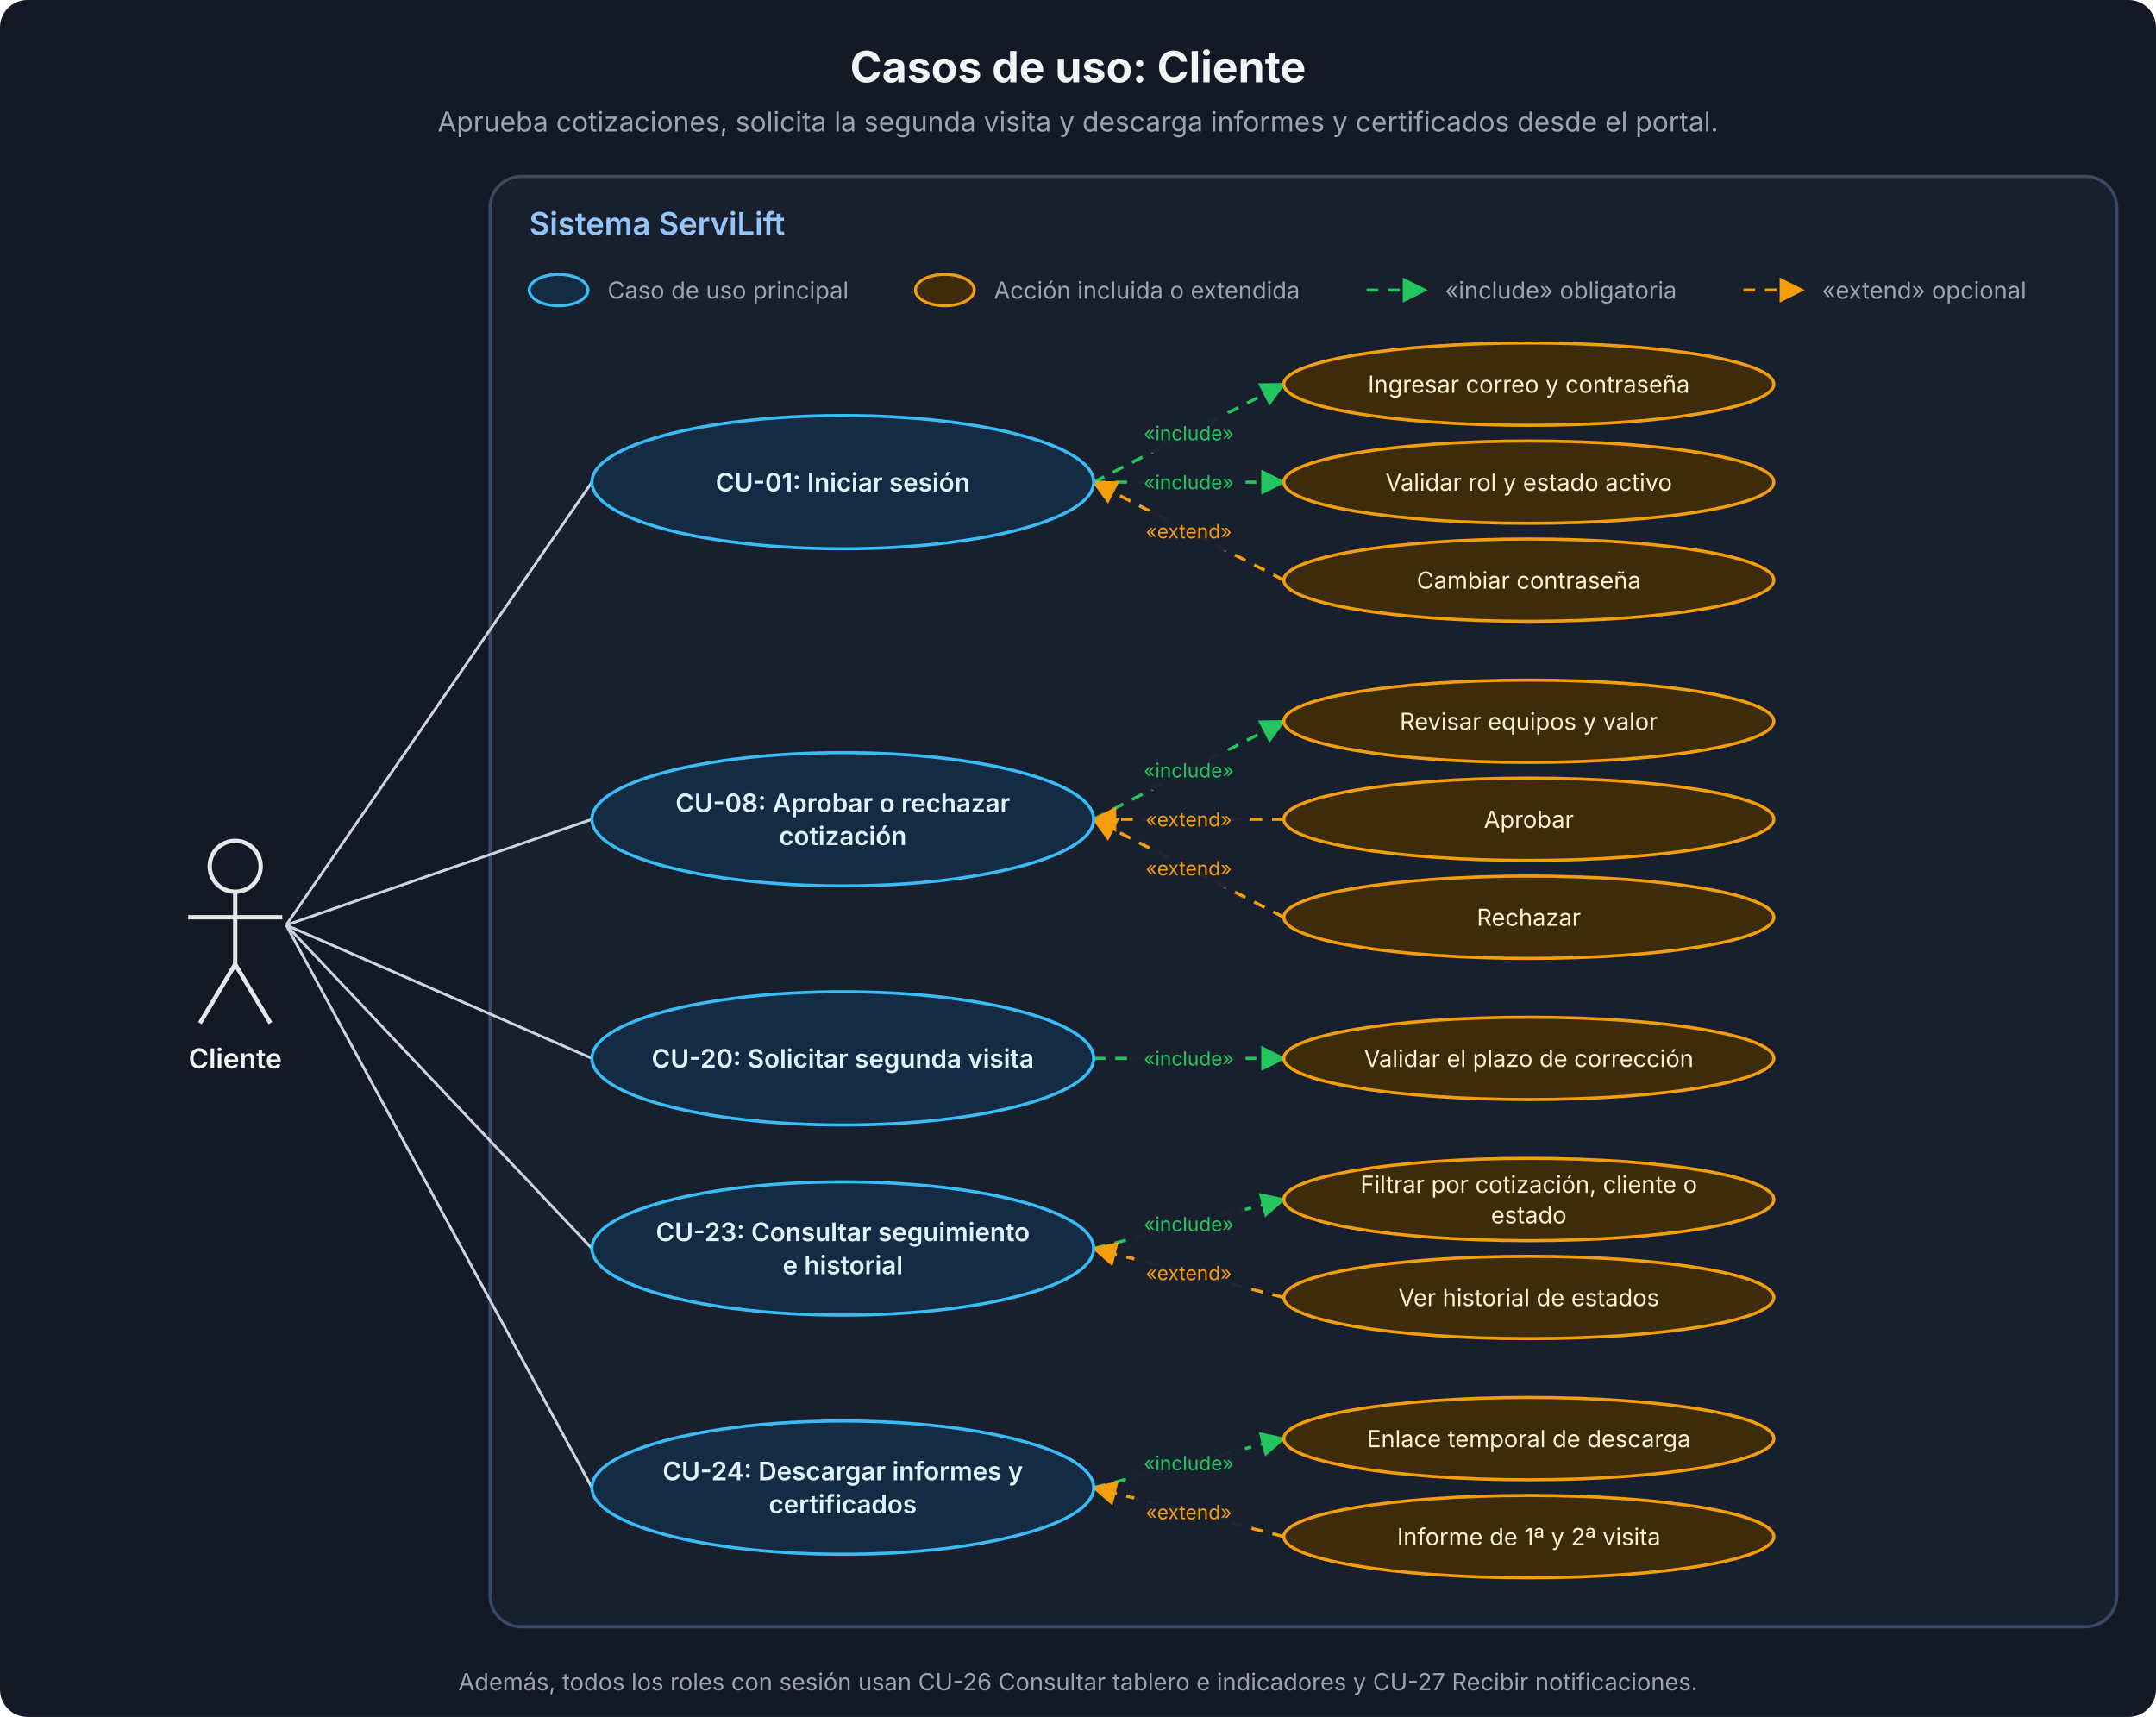
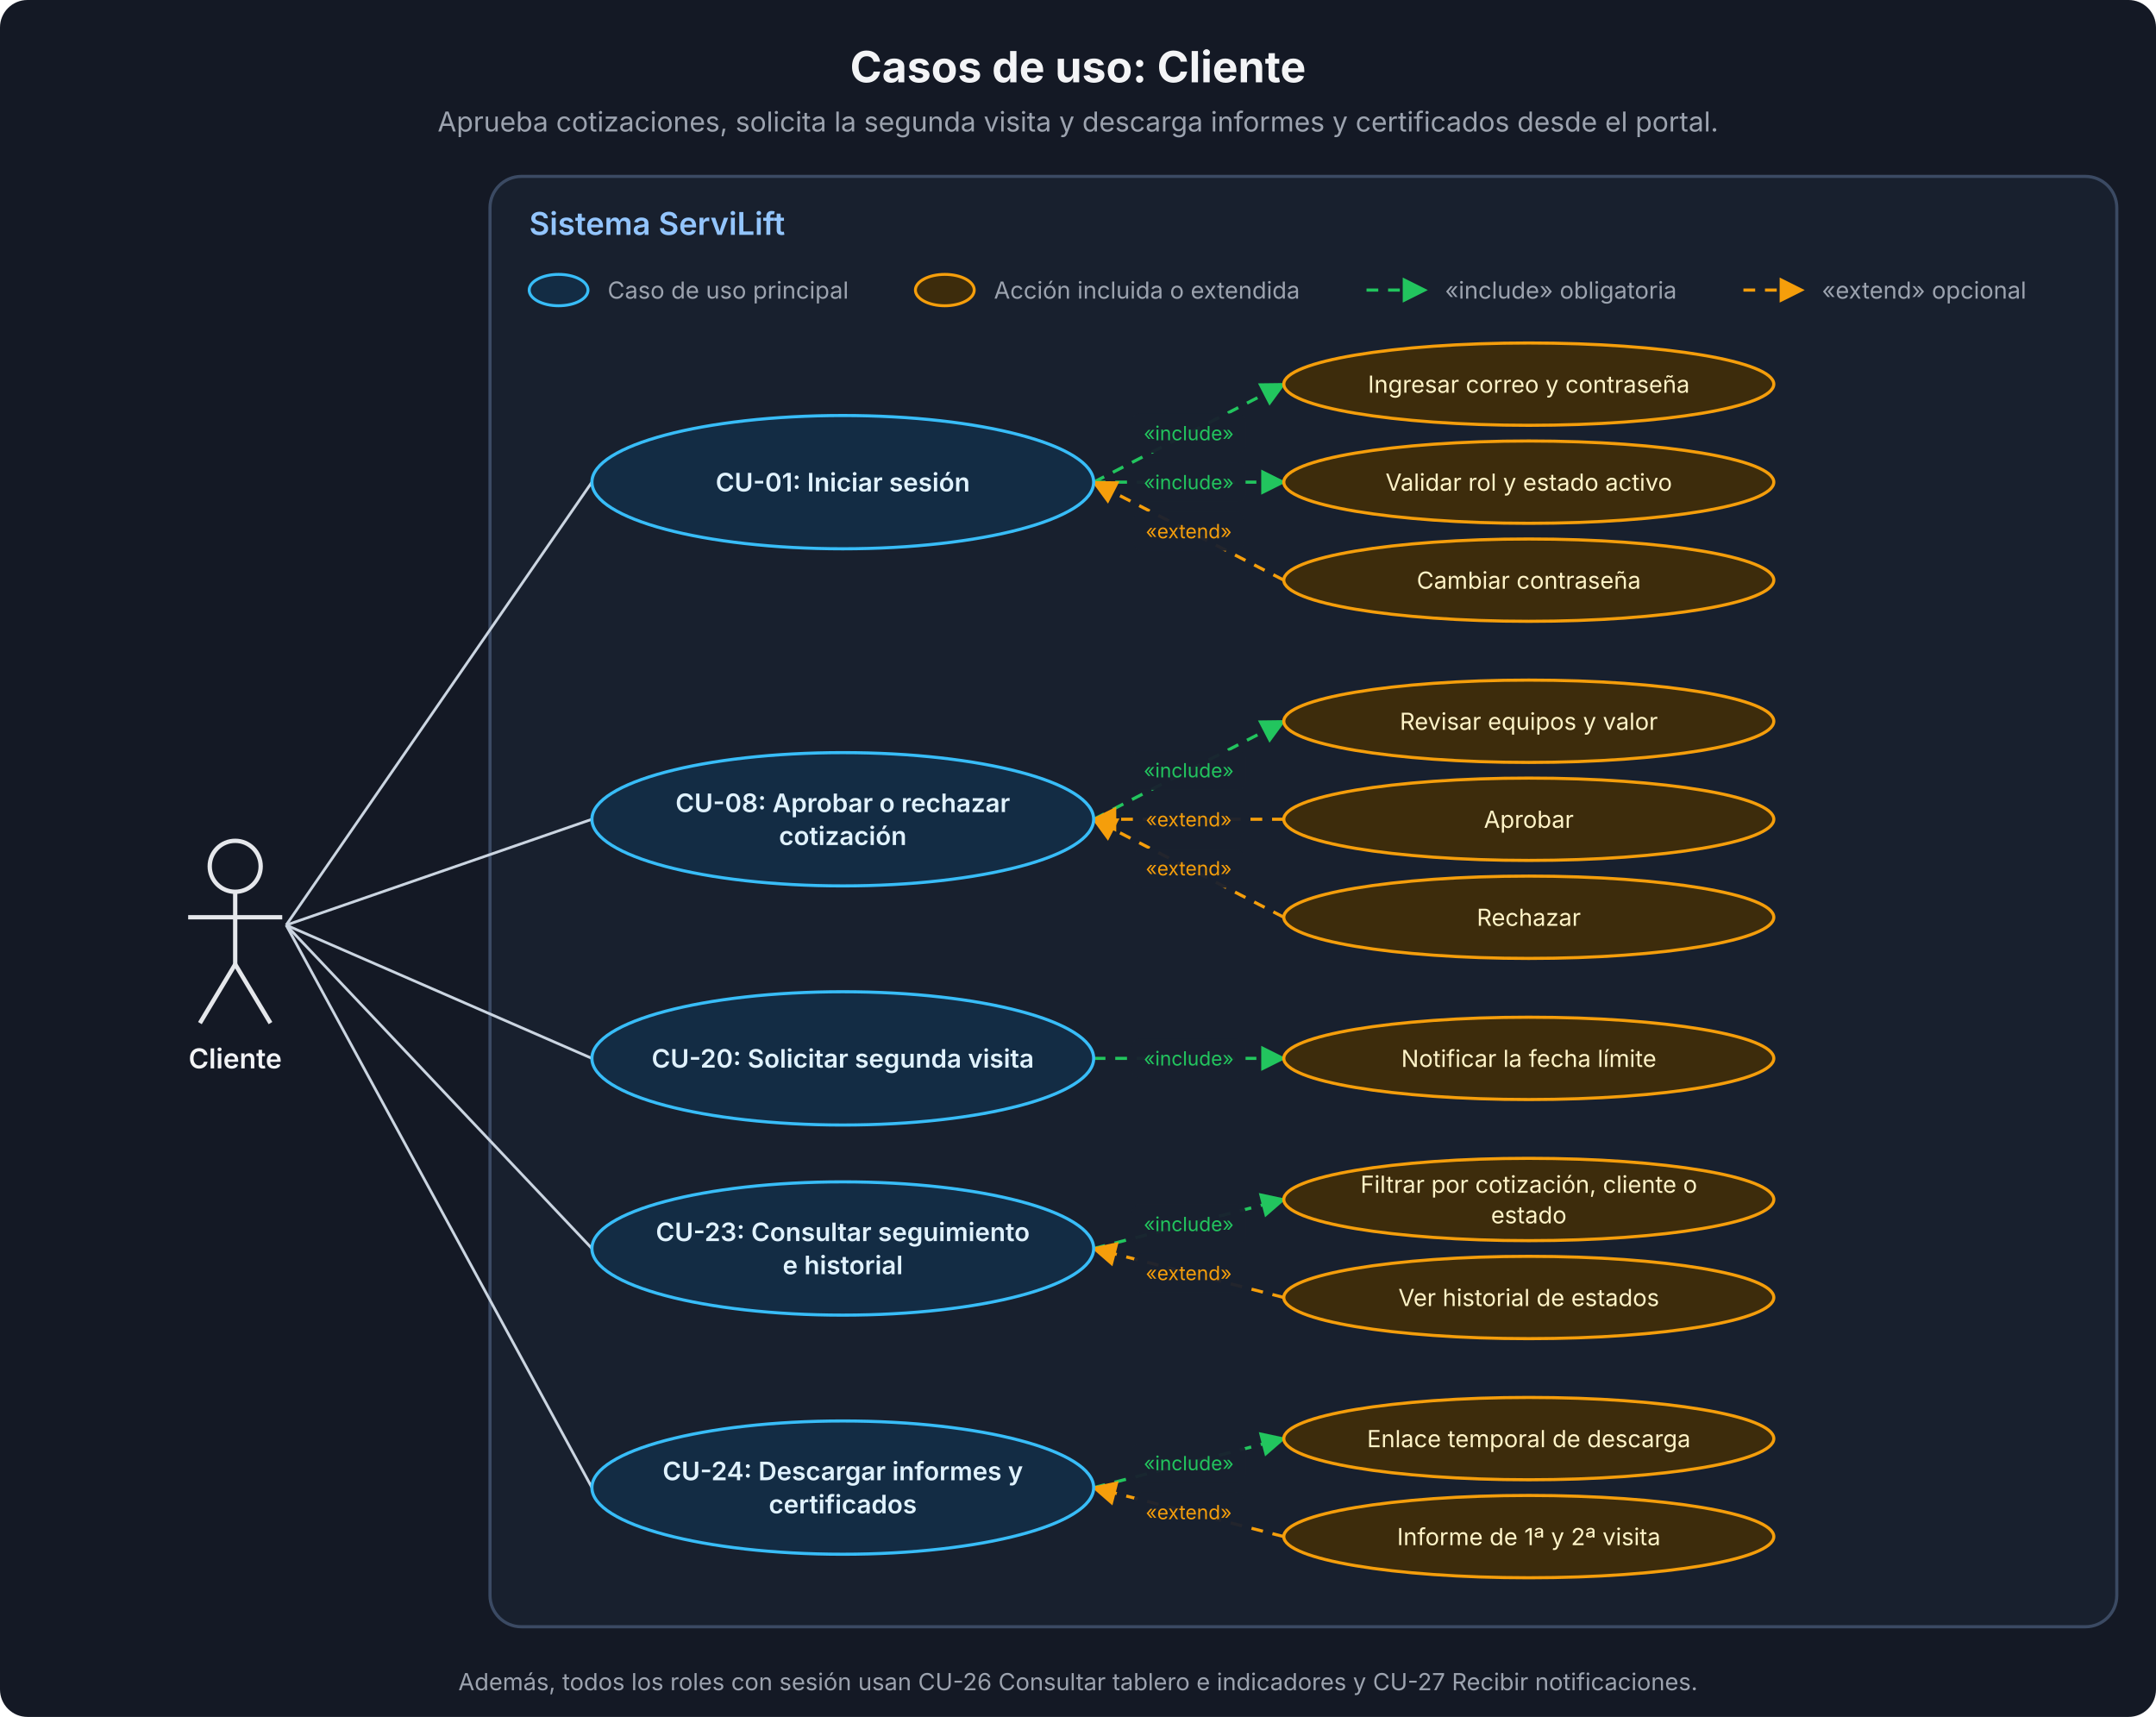
<svg xmlns="http://www.w3.org/2000/svg" width="1100" height="876" viewBox="0 0 1100 876" font-family="Inter, sans-serif">
  <defs>
    <marker id="m22c55e" viewBox="0 0 10 10" refX="9" refY="5" markerWidth="8" markerHeight="8" orient="auto-start-reverse">
      <path d="M0,0 L10,5 L0,10 z" fill="#22c55e" />
    </marker>
    <marker id="m22c55ei" viewBox="0 0 10 10" refX="9" refY="5" markerWidth="8" markerHeight="8" orient="auto-start-reverse">
      <path d="M0,0 L10,5 L0,10 z" fill="#22c55e" />
    </marker>
    <marker id="mf59e0b" viewBox="0 0 10 10" refX="9" refY="5" markerWidth="8" markerHeight="8" orient="auto-start-reverse">
      <path d="M0,0 L10,5 L0,10 z" fill="#f59e0b" />
    </marker>
    <marker id="mf59e0bi" viewBox="0 0 10 10" refX="9" refY="5" markerWidth="8" markerHeight="8" orient="auto-start-reverse">
      <path d="M0,0 L10,5 L0,10 z" fill="#f59e0b" />
    </marker>
    <marker id="mcbd5e1" viewBox="0 0 10 10" refX="9" refY="5" markerWidth="8" markerHeight="8" orient="auto-start-reverse">
      <path d="M0,0 L10,5 L0,10 z" fill="#cbd5e1" />
    </marker>
    <marker id="mcbd5e1i" viewBox="0 0 10 10" refX="9" refY="5" markerWidth="8" markerHeight="8" orient="auto-start-reverse">
      <path d="M0,0 L10,5 L0,10 z" fill="#cbd5e1" />
    </marker>
  </defs>
  <rect width="1100" height="876" rx="14" fill="#141925" />
  <text x="550.0" y="34" font-size="22" font-weight="700" fill="#f3f4f6" text-anchor="middle" dominant-baseline="central">Casos de uso: Cliente</text>
  <text x="550.0" y="62" font-size="14" fill="#9ca3af" text-anchor="middle" dominant-baseline="central">Aprueba cotizaciones, solicita la segunda visita y descarga informes y certificados desde el portal.</text>
  <rect x="250" y="90" width="830" height="740" rx="16" fill="#18202e" stroke="#3b4a63" stroke-width="1.6" />
  <path d="M 146.0 472.0 L 302.0 246.0" fill="none" stroke="#cbd5e1" stroke-width="1.4" />
  <path d="M 558.0 246.0 L 655.0 196.0" fill="none" stroke="#22c55e" stroke-width="1.6" stroke-dasharray="6 5" marker-end="url(#m22c55e)" />
  <path d="M 558.0 246.0 L 655.0 246.0" fill="none" stroke="#22c55e" stroke-width="1.6" stroke-dasharray="6 5" marker-end="url(#m22c55e)" />
  <path d="M 655.0 296.0 L 558.0 246.0" fill="none" stroke="#f59e0b" stroke-width="1.6" stroke-dasharray="6 5" marker-end="url(#mf59e0b)" />
  <path d="M 146.0 472.0 L 302.0 418.0" fill="none" stroke="#cbd5e1" stroke-width="1.4" />
  <path d="M 558.0 418.0 L 655.0 368.0" fill="none" stroke="#22c55e" stroke-width="1.6" stroke-dasharray="6 5" marker-end="url(#m22c55e)" />
  <path d="M 655.0 418.0 L 558.0 418.0" fill="none" stroke="#f59e0b" stroke-width="1.6" stroke-dasharray="6 5" marker-end="url(#mf59e0b)" />
  <path d="M 655.0 468.0 L 558.0 418.0" fill="none" stroke="#f59e0b" stroke-width="1.6" stroke-dasharray="6 5" marker-end="url(#mf59e0b)" />
  <path d="M 146.0 472.0 L 302.0 540.0" fill="none" stroke="#cbd5e1" stroke-width="1.4" />
  <path d="M 558.0 540.0 L 655.0 540.0" fill="none" stroke="#22c55e" stroke-width="1.6" stroke-dasharray="6 5" marker-end="url(#m22c55e)" />
  <path d="M 146.0 472.0 L 302.0 637.0" fill="none" stroke="#cbd5e1" stroke-width="1.4" />
  <path d="M 558.0 637.0 L 655.0 612.0" fill="none" stroke="#22c55e" stroke-width="1.6" stroke-dasharray="6 5" marker-end="url(#m22c55e)" />
  <path d="M 655.0 662.0 L 558.0 637.0" fill="none" stroke="#f59e0b" stroke-width="1.6" stroke-dasharray="6 5" marker-end="url(#mf59e0b)" />
  <path d="M 146.0 472.0 L 302.0 759.0" fill="none" stroke="#cbd5e1" stroke-width="1.4" />
  <path d="M 558.0 759.0 L 655.0 734.0" fill="none" stroke="#22c55e" stroke-width="1.6" stroke-dasharray="6 5" marker-end="url(#m22c55e)" />
  <path d="M 655.0 784.0 L 558.0 759.0" fill="none" stroke="#f59e0b" stroke-width="1.6" stroke-dasharray="6 5" marker-end="url(#mf59e0b)" />
  <text x="270.0" y="114.0" font-size="16" fill="#93c5fd" font-weight="600" text-anchor="start" dominant-baseline="central">Sistema ServiLift</text>
  <ellipse cx="285" cy="148" rx="15" ry="8" fill="#132c44" stroke="#38bdf8" stroke-width="1.5" />
  <text x="310.0" y="148.0" font-size="12" fill="#9ca3af" font-weight="400" text-anchor="start" dominant-baseline="central">Caso de uso principal</text>
  <ellipse cx="482.053" cy="148" rx="15" ry="8" fill="#3d2c0c" stroke="#f59e0b" stroke-width="1.5" />
  <text x="507.1" y="148.0" font-size="12" fill="#9ca3af" font-weight="400" text-anchor="start" dominant-baseline="central">Acción incluida o extendida</text>
  <path d="M 697.2 148.0 L 727.2 148.0" fill="none" stroke="#22c55e" stroke-width="1.6" stroke-dasharray="6 5" marker-end="url(#m22c55e)" />
  <text x="737.2" y="148.0" font-size="12" fill="#9ca3af" font-weight="400" text-anchor="start" dominant-baseline="central">«include» obligatoria</text>
  <path d="M 889.5 148.0 L 919.5 148.0" fill="none" stroke="#f59e0b" stroke-width="1.6" stroke-dasharray="6 5" marker-end="url(#mf59e0b)" />
  <text x="929.5" y="148.0" font-size="12" fill="#9ca3af" font-weight="400" text-anchor="start" dominant-baseline="central">«extend» opcional</text>
  <g stroke="#e5e7eb" stroke-width="2.2" fill="none">
    <circle cx="120" cy="442.0" r="13" />
    <line x1="120" y1="455.0" x2="120" y2="492.0" />
    <line x1="96" y1="468.0" x2="144" y2="468.0" />
    <line x1="120" y1="492.0" x2="102" y2="522.0" />
    <line x1="120" y1="492.0" x2="138" y2="522.0" />
  </g>
  <text x="120.0" y="540.0" font-size="14" fill="#f3f4f6" font-weight="600" text-anchor="middle" dominant-baseline="central">Cliente</text>
  <ellipse cx="430" cy="246.0" rx="128" ry="34" fill="#132c44" stroke="#38bdf8" stroke-width="1.6" />
  <text x="430.0" y="246.0" font-size="13" fill="#e0f2fe" font-weight="600" text-anchor="middle" dominant-baseline="central">CU-01: Iniciar sesión</text>
  <ellipse cx="780" cy="196.0" rx="125" ry="21" fill="#3d2c0c" stroke="#f59e0b" stroke-width="1.6" />
  <text x="780.0" y="196.0" font-size="12" fill="#fef3c7" font-weight="400" text-anchor="middle" dominant-baseline="central">Ingresar correo y contraseña</text>
  <ellipse cx="780" cy="246.0" rx="125" ry="21" fill="#3d2c0c" stroke="#f59e0b" stroke-width="1.6" />
  <text x="780.0" y="246.0" font-size="12" fill="#fef3c7" font-weight="400" text-anchor="middle" dominant-baseline="central">Validar rol y estado activo</text>
  <ellipse cx="780" cy="296.0" rx="125" ry="21" fill="#3d2c0c" stroke="#f59e0b" stroke-width="1.6" />
  <text x="780.0" y="296.0" font-size="12" fill="#fef3c7" font-weight="400" text-anchor="middle" dominant-baseline="central">Cambiar contraseña</text>
  <ellipse cx="430" cy="418.0" rx="128" ry="34" fill="#132c44" stroke="#38bdf8" stroke-width="1.6" />
  <text x="430.0" y="409.6" font-size="13" fill="#e0f2fe" font-weight="600" text-anchor="middle" dominant-baseline="central">CU-08: Aprobar o rechazar</text>
  <text x="430.0" y="426.4" font-size="13" fill="#e0f2fe" font-weight="600" text-anchor="middle" dominant-baseline="central">cotización</text>
  <ellipse cx="780" cy="368.0" rx="125" ry="21" fill="#3d2c0c" stroke="#f59e0b" stroke-width="1.6" />
  <text x="780.0" y="368.0" font-size="12" fill="#fef3c7" font-weight="400" text-anchor="middle" dominant-baseline="central">Revisar equipos y valor</text>
  <ellipse cx="780" cy="418.0" rx="125" ry="21" fill="#3d2c0c" stroke="#f59e0b" stroke-width="1.6" />
  <text x="780.0" y="418.0" font-size="12" fill="#fef3c7" font-weight="400" text-anchor="middle" dominant-baseline="central">Aprobar</text>
  <ellipse cx="780" cy="468.0" rx="125" ry="21" fill="#3d2c0c" stroke="#f59e0b" stroke-width="1.6" />
  <text x="780.0" y="468.0" font-size="12" fill="#fef3c7" font-weight="400" text-anchor="middle" dominant-baseline="central">Rechazar</text>
  <ellipse cx="430" cy="540.0" rx="128" ry="34" fill="#132c44" stroke="#38bdf8" stroke-width="1.6" />
  <text x="430.0" y="540.0" font-size="13" fill="#e0f2fe" font-weight="600" text-anchor="middle" dominant-baseline="central">CU-20: Solicitar segunda visita</text>
  <ellipse cx="780" cy="540.0" rx="125" ry="21" fill="#3d2c0c" stroke="#f59e0b" stroke-width="1.6" />
-   <text x="780.0" y="540.0" font-size="12" fill="#fef3c7" font-weight="400" text-anchor="middle" dominant-baseline="central">Validar el plazo de corrección</text>
+   <text x="780.0" y="540.0" font-size="12" fill="#fef3c7" font-weight="400" text-anchor="middle" dominant-baseline="central">Notificar la fecha límite</text>
  <ellipse cx="430" cy="637.0" rx="128" ry="34" fill="#132c44" stroke="#38bdf8" stroke-width="1.6" />
  <text x="430.0" y="628.5" font-size="13" fill="#e0f2fe" font-weight="600" text-anchor="middle" dominant-baseline="central">CU-23: Consultar seguimiento</text>
  <text x="430.0" y="645.4" font-size="13" fill="#e0f2fe" font-weight="600" text-anchor="middle" dominant-baseline="central">e historial</text>
  <ellipse cx="780" cy="612.0" rx="125" ry="21" fill="#3d2c0c" stroke="#f59e0b" stroke-width="1.6" />
  <text x="780.0" y="604.2" font-size="12" fill="#fef3c7" font-weight="400" text-anchor="middle" dominant-baseline="central">Filtrar por cotización, cliente o</text>
  <text x="780.0" y="619.8" font-size="12" fill="#fef3c7" font-weight="400" text-anchor="middle" dominant-baseline="central">estado</text>
  <ellipse cx="780" cy="662.0" rx="125" ry="21" fill="#3d2c0c" stroke="#f59e0b" stroke-width="1.6" />
  <text x="780.0" y="662.0" font-size="12" fill="#fef3c7" font-weight="400" text-anchor="middle" dominant-baseline="central">Ver historial de estados</text>
  <ellipse cx="430" cy="759.0" rx="128" ry="34" fill="#132c44" stroke="#38bdf8" stroke-width="1.6" />
  <text x="430.0" y="750.5" font-size="13" fill="#e0f2fe" font-weight="600" text-anchor="middle" dominant-baseline="central">CU-24: Descargar informes y</text>
  <text x="430.0" y="767.4" font-size="13" fill="#e0f2fe" font-weight="600" text-anchor="middle" dominant-baseline="central">certificados</text>
  <ellipse cx="780" cy="734.0" rx="125" ry="21" fill="#3d2c0c" stroke="#f59e0b" stroke-width="1.6" />
  <text x="780.0" y="734.0" font-size="12" fill="#fef3c7" font-weight="400" text-anchor="middle" dominant-baseline="central">Enlace temporal de descarga</text>
  <ellipse cx="780" cy="784.0" rx="125" ry="21" fill="#3d2c0c" stroke="#f59e0b" stroke-width="1.6" />
  <text x="780.0" y="784.0" font-size="12" fill="#fef3c7" font-weight="400" text-anchor="middle" dominant-baseline="central">Informe de 1ª y 2ª visita</text>
  <text x="550.0" y="858.0" font-size="12" fill="#9ca3af" font-weight="400" text-anchor="middle" dominant-baseline="central">Además, todos los roles con sesión usan CU-26 Consultar tablero e indicadores y CU-27 Recibir notificaciones.</text>
  <rect x="577.5" y="211.0" width="58.0" height="20" rx="4" fill="#18202e" opacity="0.95" />
  <text x="606.5" y="221.0" font-size="10" fill="#22c55e" font-weight="400" text-anchor="middle" dominant-baseline="central">«include»</text>
  <rect x="577.5" y="236.0" width="58.0" height="20" rx="4" fill="#18202e" opacity="0.95" />
  <text x="606.5" y="246.0" font-size="10" fill="#22c55e" font-weight="400" text-anchor="middle" dominant-baseline="central">«include»</text>
  <rect x="578.5" y="261.0" width="55.9" height="20" rx="4" fill="#18202e" opacity="0.95" />
  <text x="606.5" y="271.0" font-size="10" fill="#f59e0b" font-weight="400" text-anchor="middle" dominant-baseline="central">«extend»</text>
  <rect x="577.5" y="383.0" width="58.0" height="20" rx="4" fill="#18202e" opacity="0.95" />
  <text x="606.5" y="393.0" font-size="10" fill="#22c55e" font-weight="400" text-anchor="middle" dominant-baseline="central">«include»</text>
  <rect x="578.5" y="408.0" width="55.9" height="20" rx="4" fill="#18202e" opacity="0.95" />
  <text x="606.5" y="418.0" font-size="10" fill="#f59e0b" font-weight="400" text-anchor="middle" dominant-baseline="central">«extend»</text>
  <rect x="578.5" y="433.0" width="55.9" height="20" rx="4" fill="#18202e" opacity="0.95" />
  <text x="606.5" y="443.0" font-size="10" fill="#f59e0b" font-weight="400" text-anchor="middle" dominant-baseline="central">«extend»</text>
  <rect x="577.5" y="530.0" width="58.0" height="20" rx="4" fill="#18202e" opacity="0.95" />
  <text x="606.5" y="540.0" font-size="10" fill="#22c55e" font-weight="400" text-anchor="middle" dominant-baseline="central">«include»</text>
  <rect x="577.5" y="614.5" width="58.0" height="20" rx="4" fill="#18202e" opacity="0.95" />
  <text x="606.5" y="624.5" font-size="10" fill="#22c55e" font-weight="400" text-anchor="middle" dominant-baseline="central">«include»</text>
  <rect x="578.5" y="639.5" width="55.9" height="20" rx="4" fill="#18202e" opacity="0.95" />
  <text x="606.5" y="649.5" font-size="10" fill="#f59e0b" font-weight="400" text-anchor="middle" dominant-baseline="central">«extend»</text>
  <rect x="577.5" y="736.5" width="58.0" height="20" rx="4" fill="#18202e" opacity="0.95" />
  <text x="606.5" y="746.5" font-size="10" fill="#22c55e" font-weight="400" text-anchor="middle" dominant-baseline="central">«include»</text>
  <rect x="578.5" y="761.5" width="55.9" height="20" rx="4" fill="#18202e" opacity="0.95" />
  <text x="606.5" y="771.5" font-size="10" fill="#f59e0b" font-weight="400" text-anchor="middle" dominant-baseline="central">«extend»</text>
</svg>
